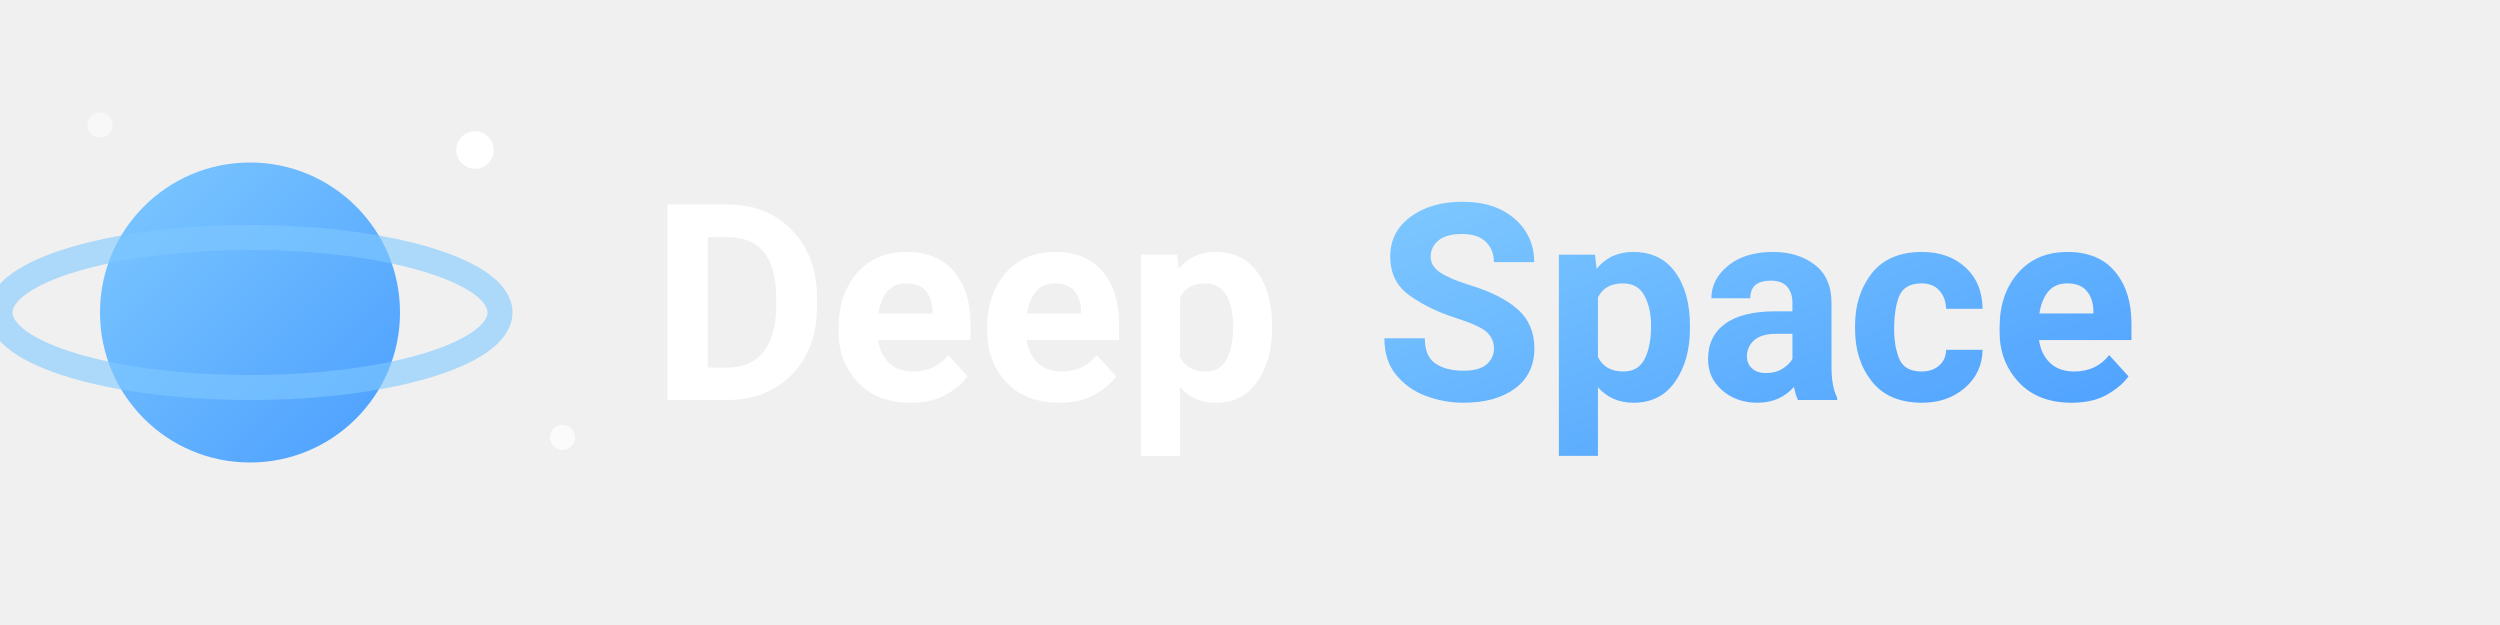
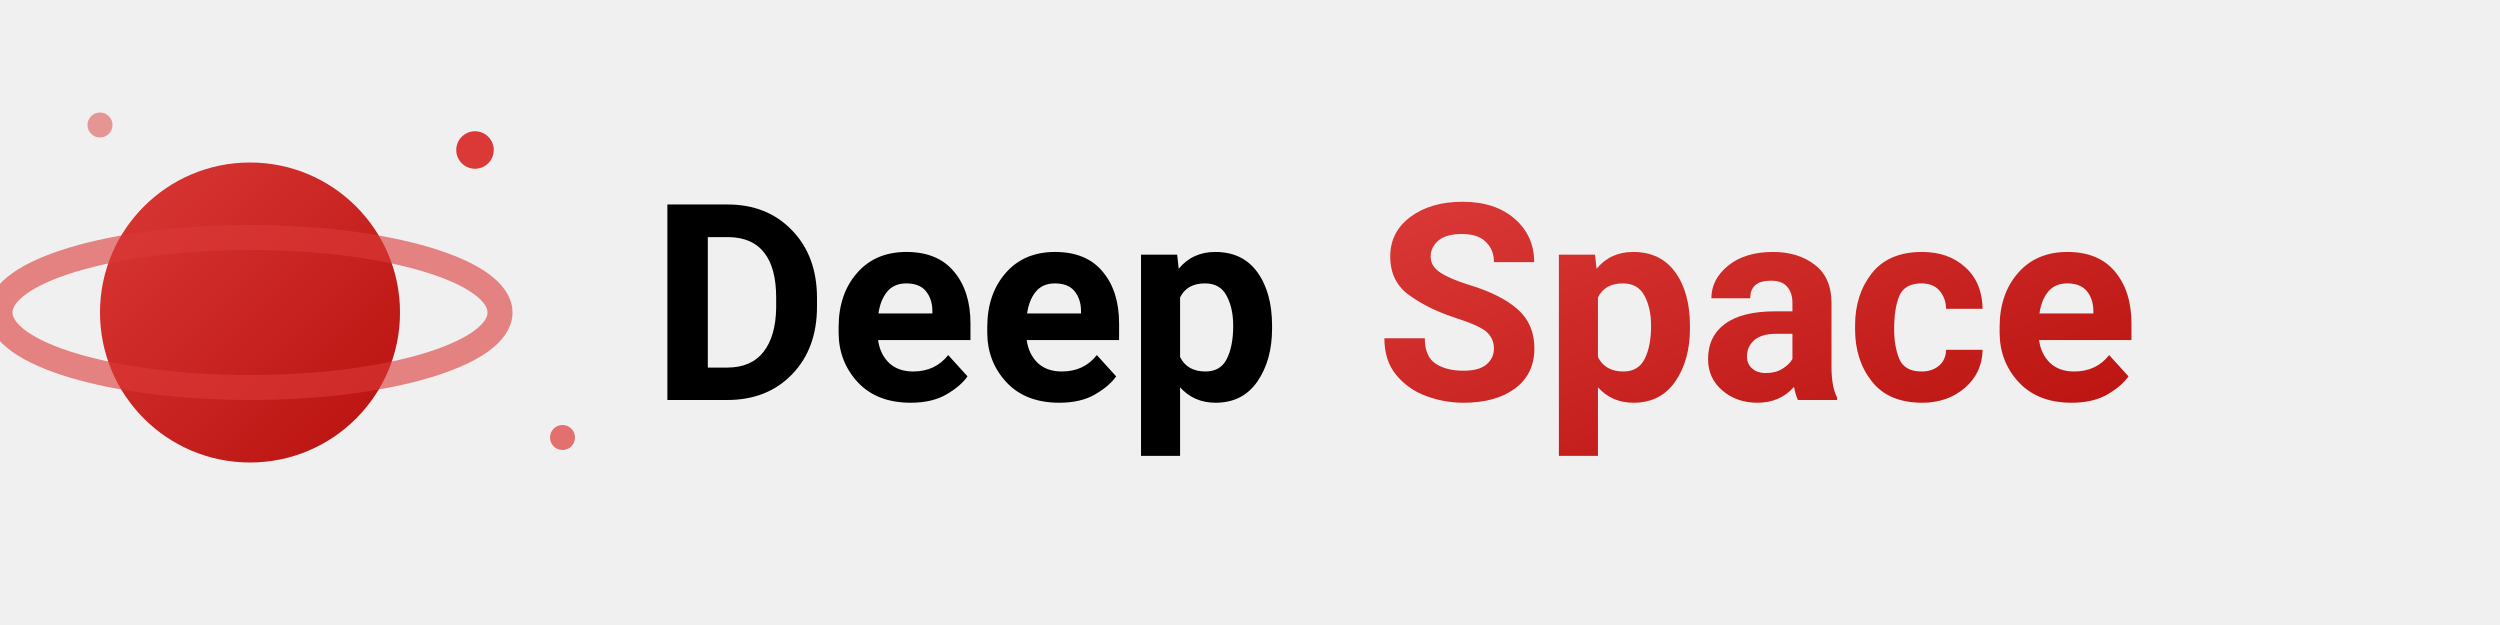
<svg xmlns="http://www.w3.org/2000/svg" viewBox="0 0 200 50">
  <defs>
    <linearGradient id="logoGradient" x1="0%" y1="0%" x2="100%" y2="100%">
-       <stop offset="0%" style="stop-color:#7ec8ff" />
-       <stop offset="100%" style="stop-color:#4a9eff" />
+       <stop offset="0%" style="stop-color:#DA3937" />
+       <stop offset="100%" style="stop-color:#B8100D" />
    </linearGradient>
  </defs>
  <circle cx="20" cy="25" r="12" fill="url(#logoGradient)" />
-   <ellipse cx="20" cy="25" rx="20" ry="6" fill="none" stroke="#7ec8ff" stroke-width="2" opacity="0.6" />
-   <circle cx="38" cy="12" r="1.5" fill="#fff" />
-   <circle cx="45" cy="35" r="1" fill="#fff" opacity="0.7" />
-   <circle cx="8" cy="10" r="1" fill="#fff" opacity="0.5" />
-   <text x="52" y="32" font-family="-apple-system, BlinkMacSystemFont, 'Segoe UI', Roboto, sans-serif" font-size="22" font-weight="700" fill="#ffffff">Deep</text>
+   <ellipse cx="20" cy="25" rx="20" ry="6" fill="none" stroke="#DA3937" stroke-width="2" opacity="0.6" />
+   <circle cx="38" cy="12" r="1.5" fill="#DA3937" />
+   <circle cx="45" cy="35" r="1" fill="#DA3937" opacity="0.7" />
+   <circle cx="8" cy="10" r="1" fill="#DA3937" opacity="0.5" />
+   <text x="52" y="32" font-family="-apple-system, BlinkMacSystemFont, 'Segoe UI', Roboto, sans-serif" font-size="22" font-weight="700" fill="#000000">Deep</text>
  <text x="110" y="32" font-family="-apple-system, BlinkMacSystemFont, 'Segoe UI', Roboto, sans-serif" font-size="22" font-weight="700" fill="url(#logoGradient)">Space</text>
</svg>
